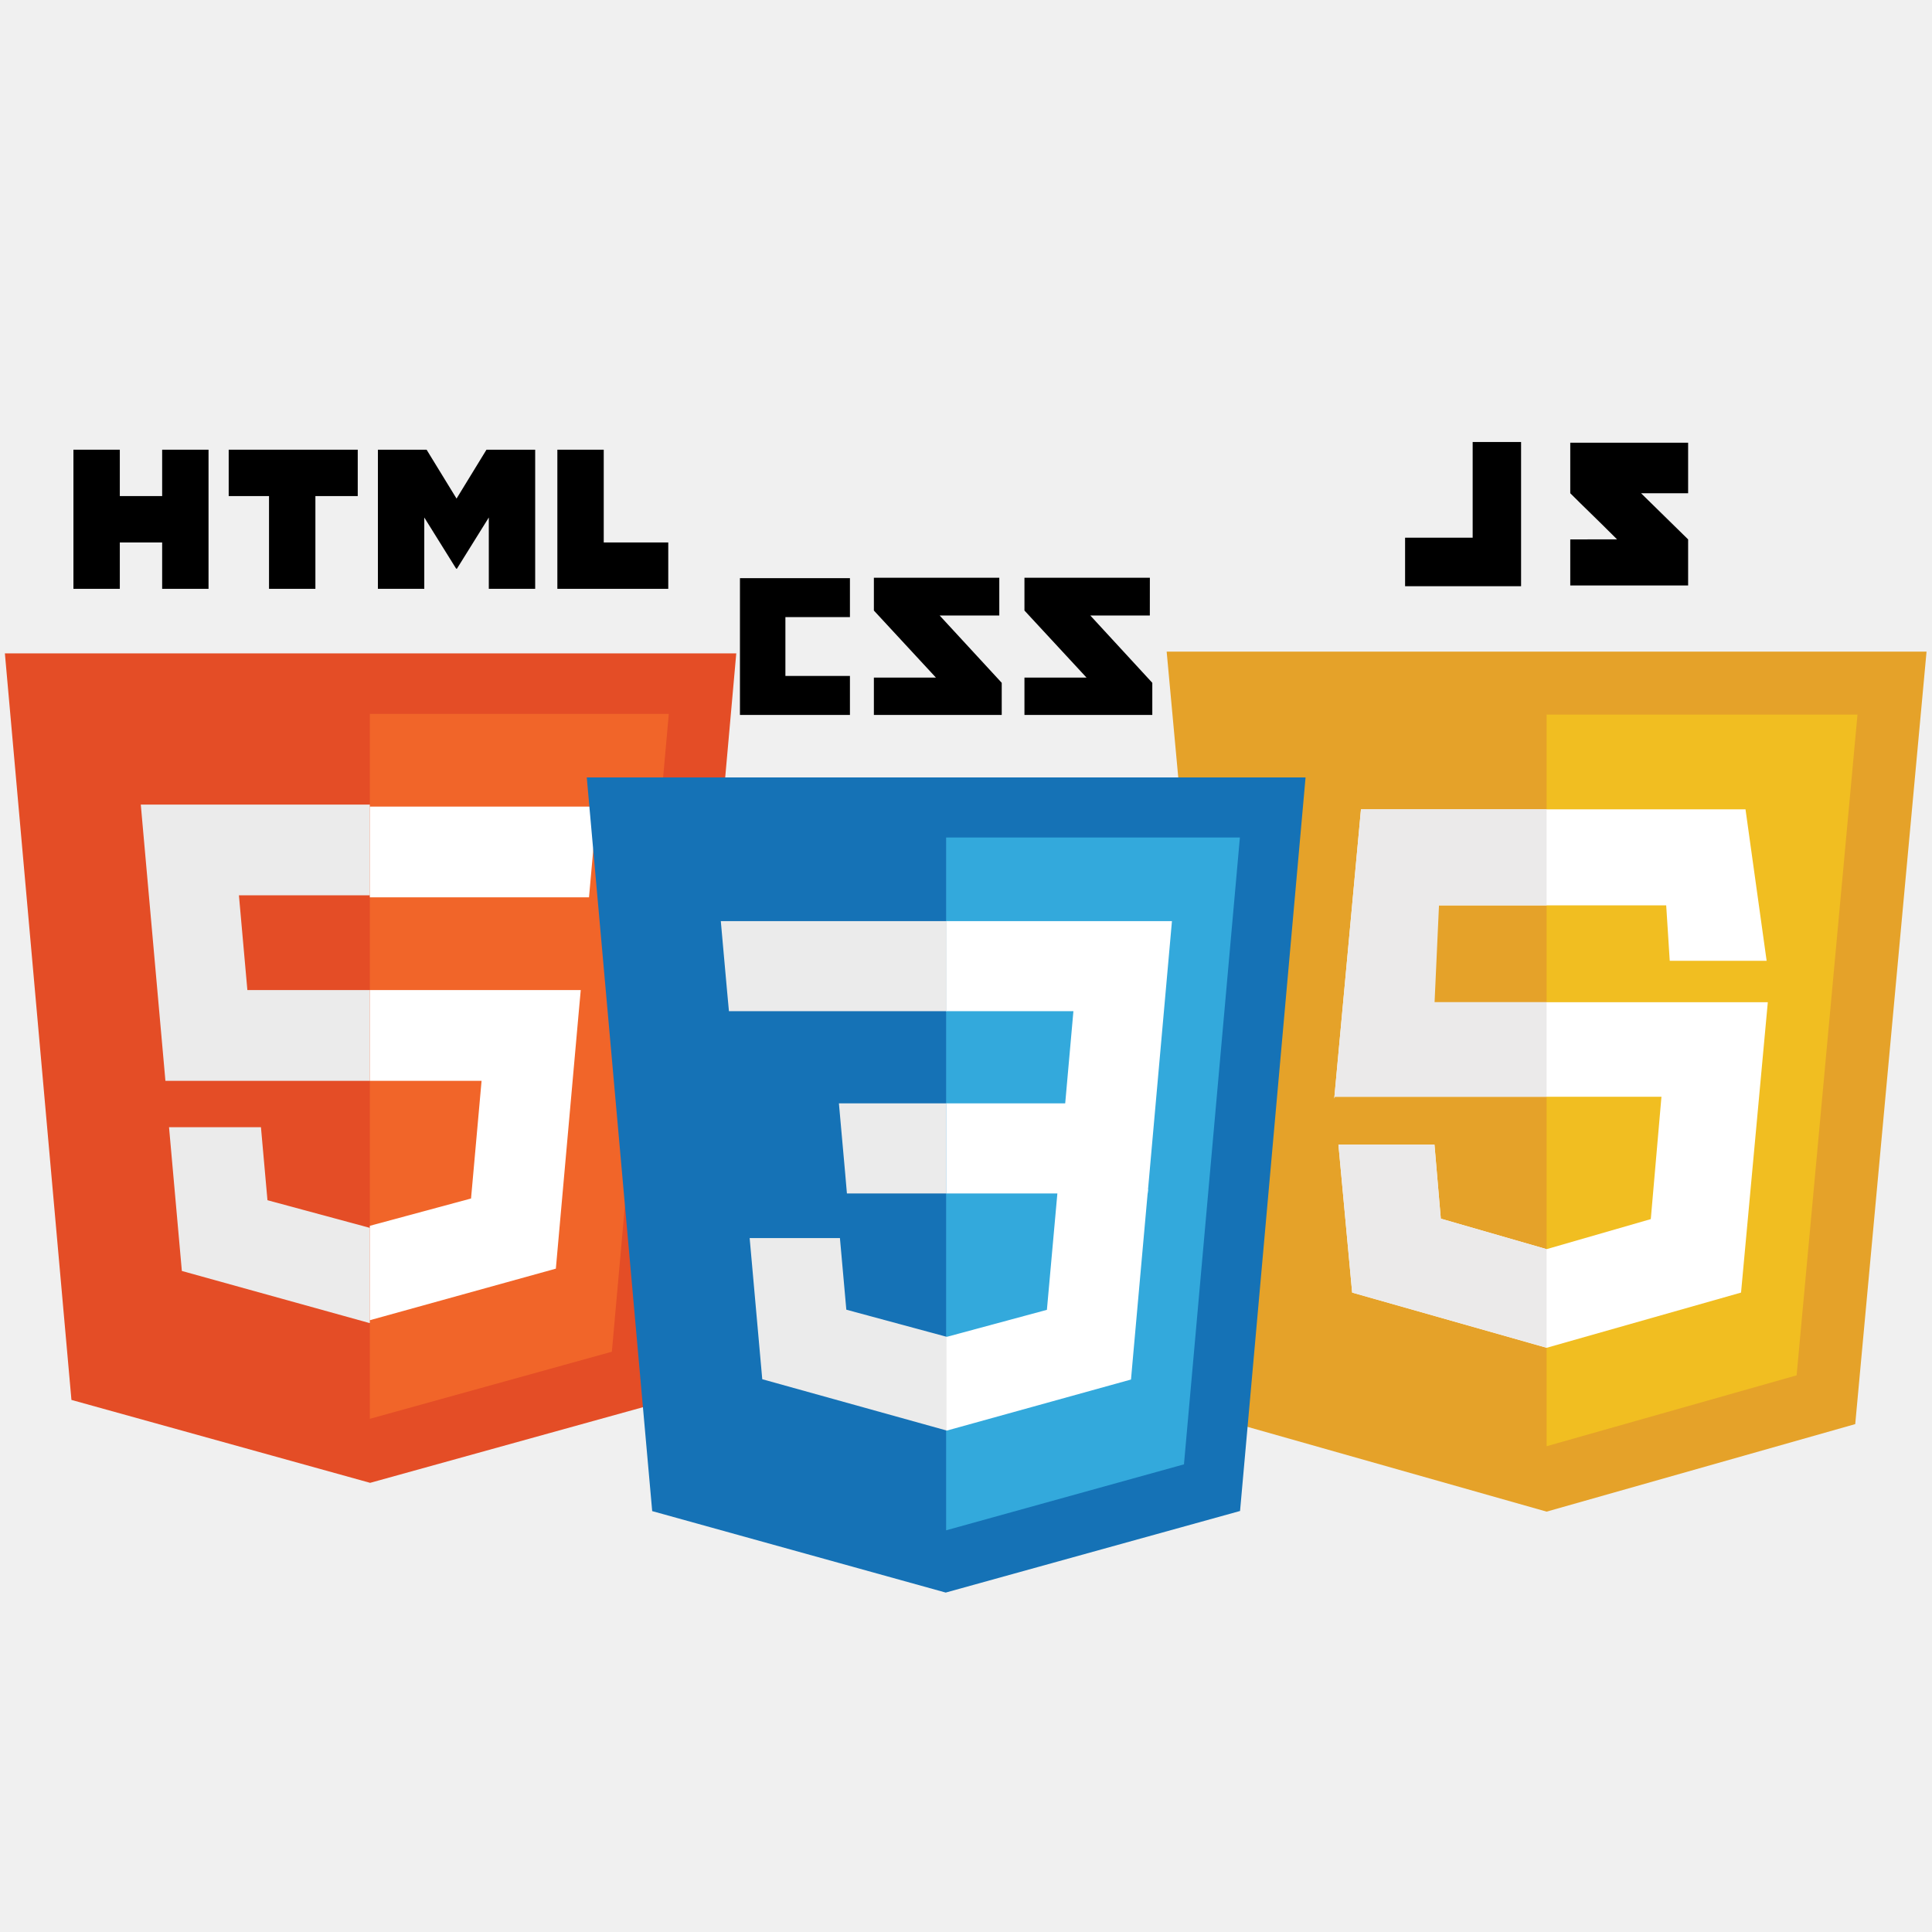
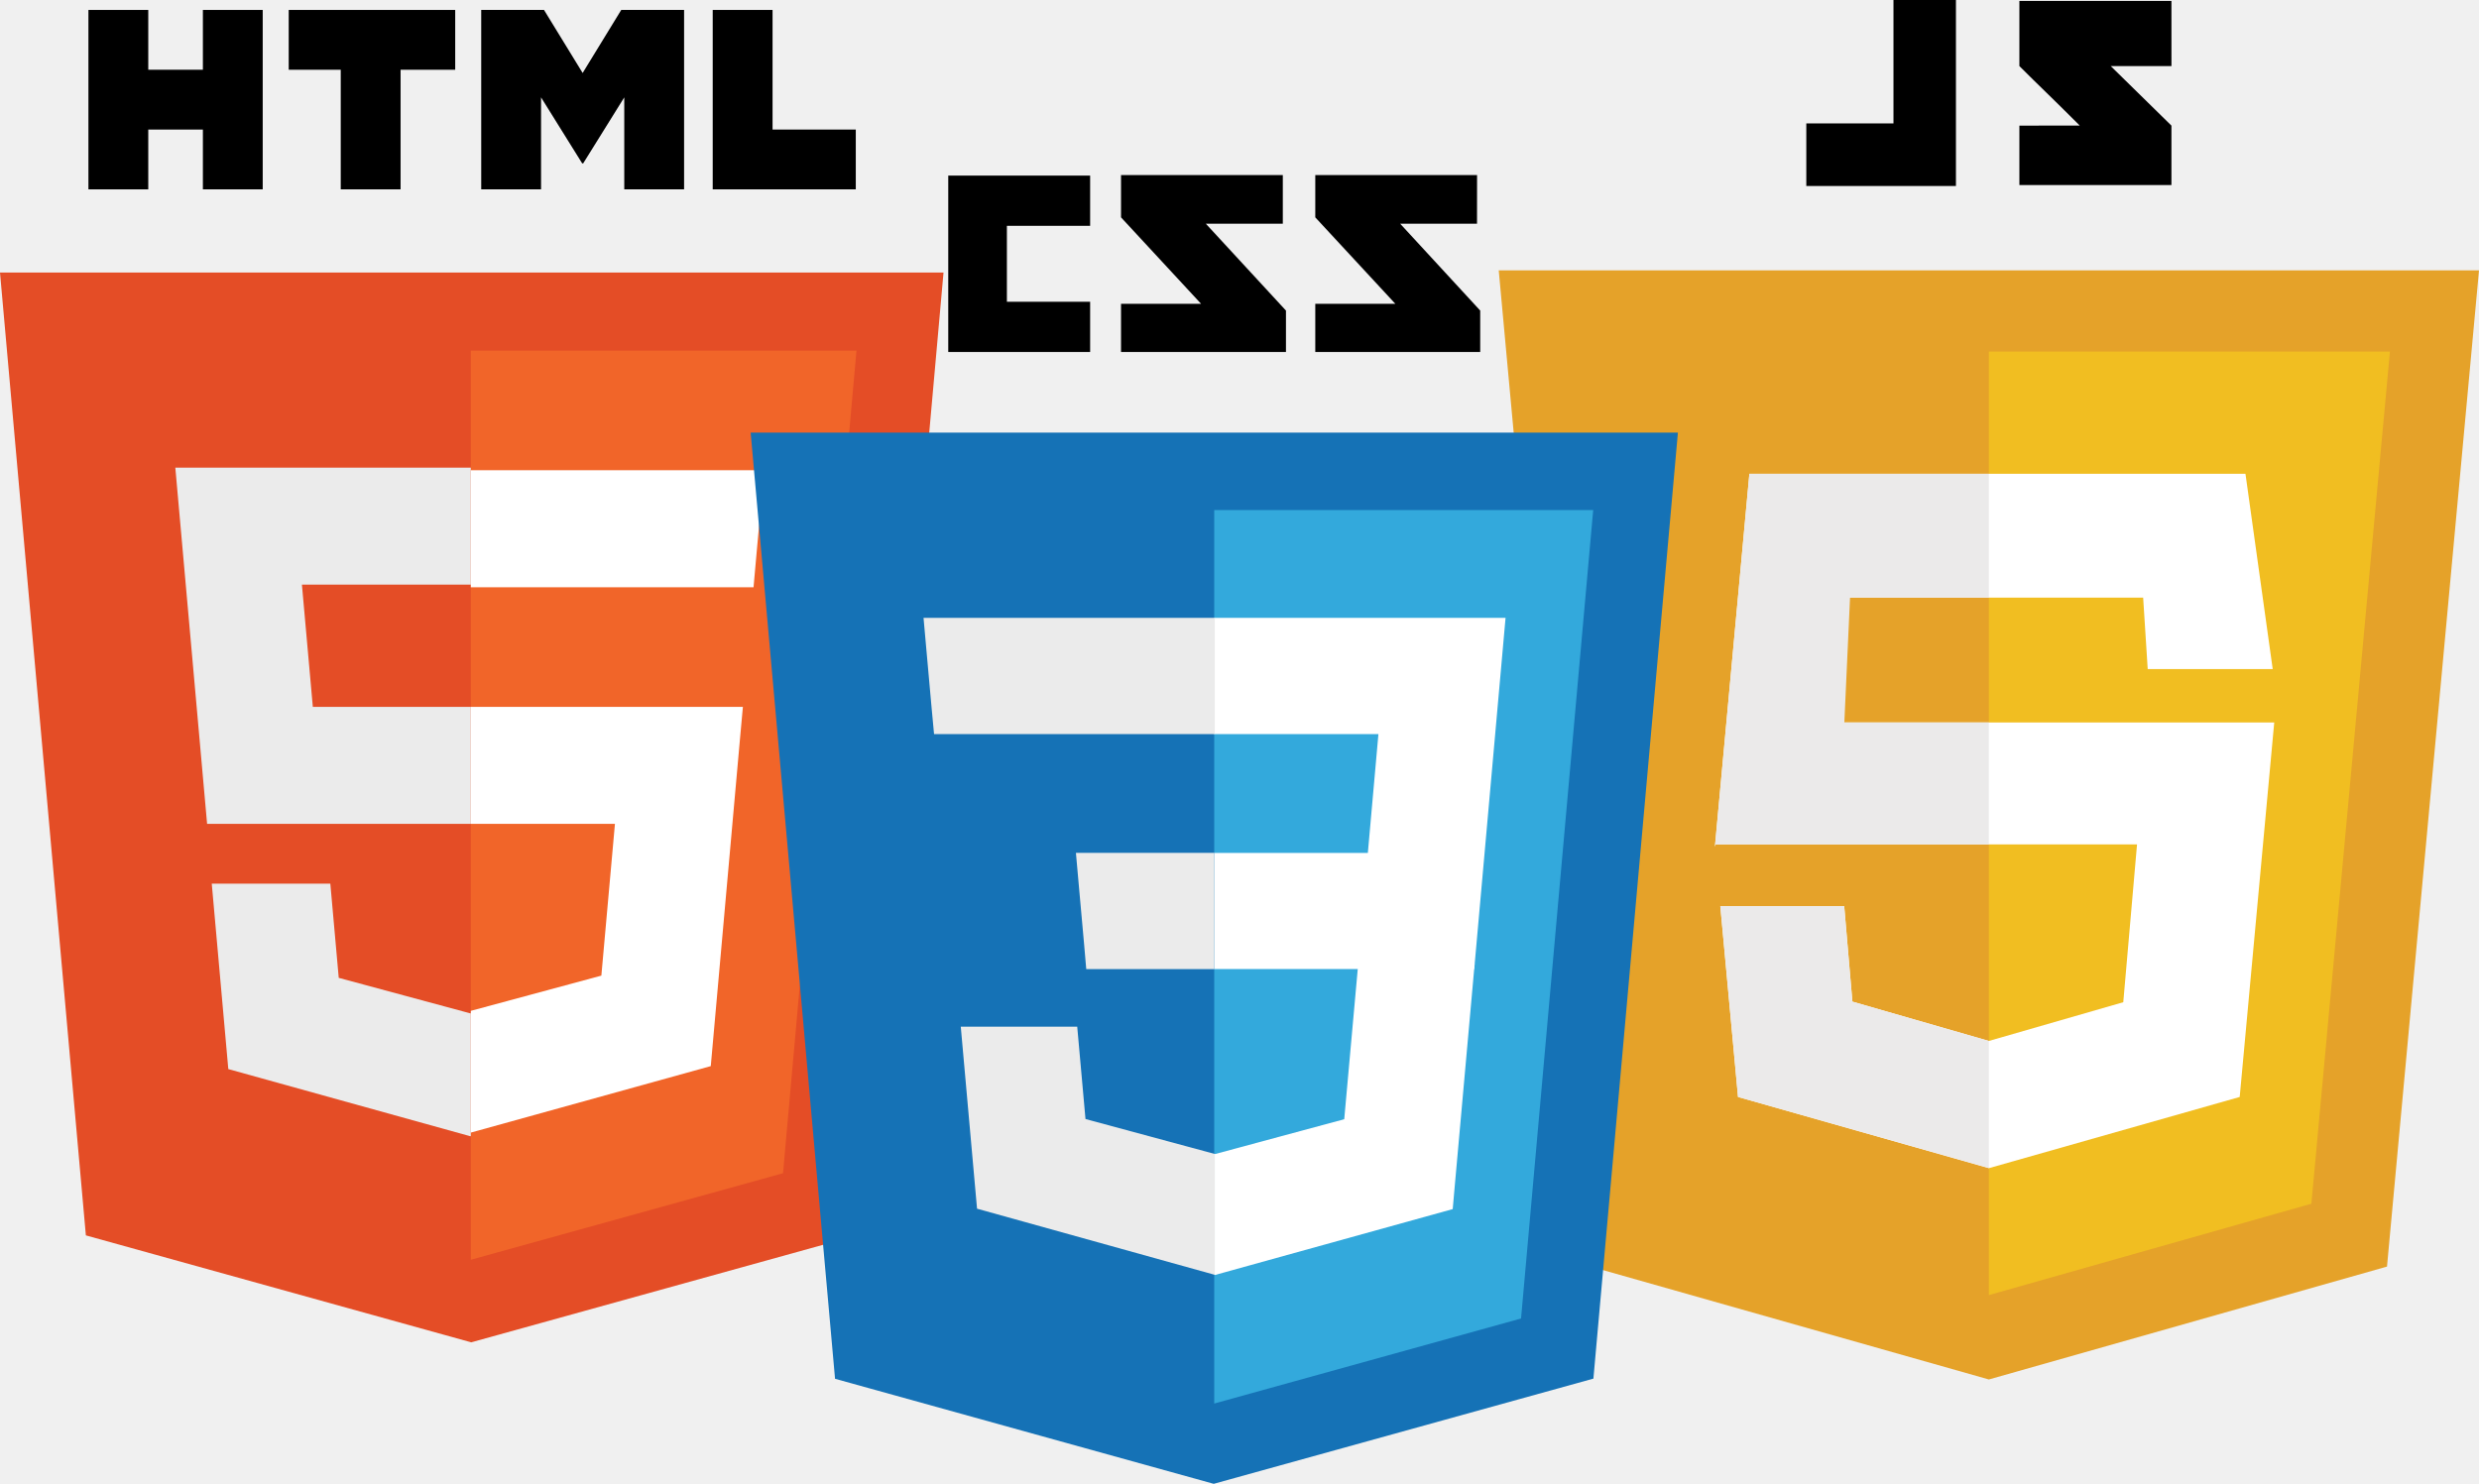
- <svg xmlns="http://www.w3.org/2000/svg" version="1.1" id="svg3713" xml:space="preserve" width="682.667" height="682.667" viewBox="0 0 682.667 682.667">
-   <defs id="defs3717">
-     <clipPath clipPathUnits="userSpaceOnUse" id="clipPath3749">
-       <path d="M 0,512 H 512 V 0 H 0 Z" id="path3747" />
-     </clipPath>
-     <clipPath clipPathUnits="userSpaceOnUse" id="clipPath3761">
-       <path d="M 0,512 H 512 V 0 H 0 Z" id="path3759" />
-     </clipPath>
-   </defs>
-   <g id="g3721" transform="matrix(1.333333,0,0,-1.333333,0,682.6667)">
-     <g id="g3723" transform="translate(510.5547,339.3096)">
-       <path d="m 0,0 h -100.688 -100.689 l 18.869,-204.713 81.82,-23.196 81.789,23.196 z" style="fill:#e5a229;fill-opacity:1;fill-rule:nonzero;stroke:none" id="path3725" />
-     </g>
-     <g id="g3727" transform="translate(409.8662,322.6338)">
-       <path d="M 0,0 V -193.896 L 66.255,-175.115 82.39,0 Z" style="fill:#f1be21;fill-opacity:1;fill-rule:nonzero;stroke:none" id="path3729" />
-     </g>
-     <g id="g3731" transform="translate(462.5781,297.5142)">
-       <path d="m 0,0 h -101.907 l -7.083,-76.651 0.15,0.482 h 86.565 l -2.825,-32.422 -27.612,-7.962 -28.035,8.081 -1.682,19.622 h -25.45 l 3.636,-39.212 51.531,-14.633 51.53,14.633 7.093,76.951 h -91.855 l 1.171,25.66 h 63.755 l 0.938,-14.686 H 5.599 Z" style="fill:#ffffff;fill-opacity:1;fill-rule:nonzero;stroke:none" id="path3733" />
-     </g>
-     <g id="g3735" transform="translate(380.1494,208.6641)">
-       <path d="m 0,0 h -25.45 l 3.636,-39.212 51.531,-14.601 v 26.11 l -28.035,8.081 z m 29.717,88.85 h -49.196 l -7.083,-76.651 0.151,0.482 H 29.717 V 37.739 H 0.028 l 1.17,25.66 h 28.519 z" style="fill:#ebeaea;fill-opacity:1;fill-rule:nonzero;stroke:none" id="path3737" />
-     </g>
-     <g id="g3739" transform="translate(390.2705,369.5063)">
-       <path d="M 0,0 H -17.908 V -12.86 H 0 9.587 12.832 V 25.36 H 0 Z" style="fill:#000000;fill-opacity:1;fill-rule:nonzero;stroke:none" id="path3741" />
-     </g>
-     <g id="g3743">
-       <g id="g3745" clip-path="url(#clipPath3749)">
-         <g id="g3751" transform="translate(447.3711,394.6724)">
-           <path d="m 0,0 h -31.235 v -13.384 c 4.174,-4.179 6.357,-6.179 12.402,-12.224 -3.535,0 -12.402,-0.012 -12.402,-0.012 V -37.83 H 0 v 12.212 l -12.476,12.234 H 0 Z" style="fill:#000000;fill-opacity:1;fill-rule:nonzero;stroke:none" id="path3753" />
-         </g>
+ <svg xmlns="http://www.w3.org/2000/svg" viewBox="0 0 509.261 304.913">
+   <g id="Javascript">
+     <g>
+       <polygon points="509.261 55.557 408.573 55.557 408.573 55.557 307.884 55.557 326.754 260.27 408.573 283.466 408.573 283.466 408.573 283.466 408.573 283.466 408.573 283.466 490.362 260.27 509.261 55.557" style="fill: #e5a229" />
+       <polygon points="408.573 72.233 408.573 266.129 408.573 266.129 474.827 247.348 490.963 72.233 408.573 72.233" style="fill: #f1be21" />
+       <polygon points="461.285 97.352 359.377 97.352 352.294 174.003 352.445 173.522 439.01 173.522 436.185 205.944 408.573 213.905 380.538 205.824 378.856 186.202 353.405 186.202 357.042 225.414 408.573 240.047 460.103 225.414 467.196 148.463 375.34 148.463 376.511 122.803 440.267 122.803 441.204 137.489 466.883 137.489 461.285 97.352" style="fill: #fff" />
+       <path d="M409.866,96.986h-49.2l-7.082,76.65.15-.481h56.128V148.1H380.177l1.171-25.66h28.518Zm-29.717,88.85H354.7l3.636,39.211,51.531,14.6V213.539l-28.035-8.081Z" transform="translate(-1.294 0.366)" style="fill: #ebeaea" />
+       <g>
+         <polygon points="388.977 25.36 371.069 25.36 371.069 38.22 388.977 38.22 398.564 38.22 401.809 38.22 401.809 0 388.977 0 388.977 25.36" />
+         <path d="M447.371-.172H416.136V13.211c4.175,4.18,6.357,6.179,12.4,12.224-3.535,0-12.4.012-12.4.012v12.21h31.235V25.445L434.9,13.211h12.476Z" transform="translate(-1.294 0.366)" />
      </g>
    </g>
-     <g id="g3767" transform="translate(18.9331,141.0068)">
-       <path d="M 0,0 -17.64,197.848 H 176.188 L 158.53,0.031 79.156,-21.975 Z" style="fill:#e44d26;fill-opacity:1;fill-rule:nonzero;stroke:none" id="path3769" />
+   </g>
+   <g id="HTML">
+     <g>
+       <polygon points="17.64 253.859 0 56.011 193.828 56.011 176.17 253.828 96.795 275.834 17.64 253.859" style="fill: #e44d26" />
+       <polygon points="96.718 258.867 160.856 241.086 175.946 72.042 96.718 72.042 96.718 258.867" style="fill: #f16529" />
+       <polygon points="96.718 145.248 64.264 145.248 62.023 120.134 96.718 120.134 96.718 96.088 96.634 96.088 36.015 96.088 36.594 102.583 42.544 169.294 96.718 169.294 96.718 145.248" style="fill: #ebebeb" />
+       <polygon points="96.718 208.206 96.612 208.234 69.587 200.937 67.86 181.584 54.728 181.584 43.501 181.584 46.901 219.684 96.606 233.483 96.718 233.452 96.718 208.206" style="fill: #ebebeb" />
+       <path d="M19.461,1.675H31.752v12.29H42.973V1.675h12.29v36.87H42.973V26.256H31.752v12.29H19.462V1.675Z" transform="translate(-1.294 0.366)" />
+       <path d="M71.293,13.966H60.607V1.675h34.2v12.29H83.584v24.58H71.294V13.966Z" transform="translate(-1.294 0.366)" />
+       <path d="M100.149,1.675h12.9l7.938,12.955,7.93-12.955h12.909v36.87h-12.29v-18.9L121.1,33.2h-.211l-8.447-13.561v18.9h-12.29Z" transform="translate(-1.294 0.366)" />
+       <path d="M147.706,1.675H160v24.58h17.1v12.29H147.706Z" transform="translate(-1.294 0.366)" />
+       <polygon points="96.718 145.248 96.718 169.294 126.328 169.294 123.537 200.48 96.718 207.719 96.718 232.736 146.014 219.074 146.376 215.011 152.026 151.706 152.613 145.248 146.133 145.248 96.718 145.248" style="fill: #fff" />
+       <polygon points="96.718 96.622 96.718 111.557 96.718 120.609 96.718 120.668 154.722 120.668 154.722 120.668 154.8 120.668 155.282 115.263 156.377 103.073 156.953 96.622 96.718 96.622" style="fill: #fff" />
    </g>
-     <g id="g3771" transform="translate(98.0117,135.999)">
-       <path d="M 0,0 64.138,17.781 79.229,186.825 H 0 Z" style="fill:#f16529;fill-opacity:1;fill-rule:nonzero;stroke:none" id="path3773" />
-     </g>
-     <g id="g3775" transform="translate(98.0117,249.6182)">
-       <path d="m 0,0 h -32.454 l -2.241,25.114 H 0 V 49.16 h -0.084 -60.619 l 0.579,-6.494 5.95,-66.712 H 0 Z" style="fill:#ebebeb;fill-opacity:1;fill-rule:nonzero;stroke:none" id="path3777" />
-     </g>
-     <g id="g3779" transform="translate(98.0117,186.6602)">
-       <path d="M 0,0 -0.106,-0.028 -27.131,7.27 -28.858,26.622 H -41.99 -53.217 l 3.4,-38.101 49.705,-13.797 0.112,0.03 z" style="fill:#ebebeb;fill-opacity:1;fill-rule:nonzero;stroke:none" id="path3781" />
-     </g>
-     <g id="g3783" transform="translate(19.4609,392.8247)">
-       <path d="M 0,0 H 12.291 V -12.29 H 23.512 V 0 h 12.29 v -36.871 h -12.29 v 12.29 H 12.291 v -12.29 H 0 Z" style="fill:#000000;fill-opacity:1;fill-rule:nonzero;stroke:none" id="path3785" />
-     </g>
-     <g id="g3787" transform="translate(71.2935,380.5347)">
-       <path d="M 0,0 H -10.687 V 12.29 H 23.512 V 0 H 12.291 V -24.581 H 0 Z" style="fill:#000000;fill-opacity:1;fill-rule:nonzero;stroke:none" id="path3789" />
-     </g>
-     <g id="g3791" transform="translate(100.1489,392.8247)">
-       <path d="M 0,0 H 12.904 L 20.841,-12.955 28.771,0 H 41.68 V -36.871 H 29.39 v 18.905 L 20.948,-31.527 H 20.737 L 12.29,-17.966 V -36.871 H 0 Z" style="fill:#000000;fill-opacity:1;fill-rule:nonzero;stroke:none" id="path3793" />
-     </g>
-     <g id="g3795" transform="translate(147.7065,392.8247)">
-       <path d="m 0,0 h 12.29 v -24.581 h 17.099 v -12.29 l -29.389,0 z" style="fill:#000000;fill-opacity:1;fill-rule:nonzero;stroke:none" id="path3797" />
-     </g>
-     <g id="g3799" transform="translate(98.0117,249.6182)">
-       <path d="M 0,0 V -24.046 H 29.61 L 26.819,-55.232 0,-62.471 v -25.017 l 49.296,13.663 0.361,4.062 5.651,63.306 L 55.895,0 h -6.48 z" style="fill:#ffffff;fill-opacity:1;fill-rule:nonzero;stroke:none" id="path3801" />
-     </g>
-     <g id="g3803" transform="translate(98.0117,298.2441)">
-       <path d="m 0,0 v -14.935 -9.052 -0.059 h 58.004 0.078 l 0.482,5.405 1.095,12.19 L 60.234,0 Z" style="fill:#ffffff;fill-opacity:1;fill-rule:nonzero;stroke:none" id="path3805" />
-     </g>
-     <g id="g3807" transform="translate(225.2417,348.4604)">
-       <path d="M 0,0 H -17.102 V -15.596 H 0 V -25.922 H -29.148 V 10.326 L 0,10.326 Z M 39.582,0.43 H 23.771 l 16.456,-17.844 v -8.508 H 6.346 v 9.896 h 16.44 L 6.346,1.74 v 8.693 h 33.236 z m 39.893,0 H 63.696 l 16.435,-17.844 v -8.508 H 46.25 v 9.896 H 62.696 L 46.25,1.74 v 8.693 h 33.236 z" style="fill:#000000;fill-opacity:1;fill-rule:nonzero;stroke:none" id="path3809" />
-     </g>
-     <g id="g3811" transform="translate(172.8384,111.54)">
-       <path d="M 0,0 -17.338,194.435 H 173.149 L 155.789,0.032 77.787,-21.587 Z" style="fill:#1572b6;fill-opacity:1;fill-rule:nonzero;stroke:none" id="path3813" />
-     </g>
-     <g id="g3815" transform="translate(250.7329,106.4521)">
-       <path d="M 0,0 63.03,17.479 77.851,183.604 H 0 Z" style="fill:#33a9dc;fill-opacity:1;fill-rule:nonzero;stroke:none" id="path3817" />
-     </g>
-     <g id="g3819" transform="translate(250.7329,219.6045)">
-       <path d="m 0,0 h 31.558 l 2.173,24.416 H 0 V 48.294 H 59.847 L 59.277,41.89 53.411,-23.878 H 0 Z" style="fill:#ffffff;fill-opacity:1;fill-rule:nonzero;stroke:none" id="path3821" />
-     </g>
-     <g id="g3823" transform="translate(250.8945,157.7578)">
-       <path d="m 0,0 h -0.107 l -26.502,7.16 -1.696,18.978 h -23.924 l 3.341,-37.403 48.802,-13.581 h 0.14 L 0.054,0 Z" style="fill:#ebebeb;fill-opacity:1;fill-rule:nonzero;stroke:none" id="path3825" />
-     </g>
-     <g id="g3827" transform="translate(280.3115,196.791)">
-       <path d="m 0,0 -2.872,-31.912 -26.599,-7.175 v -24.846 l 48.886,13.553 0.355,4.033 4.151,46.358 H 0 Z" style="fill:#ffffff;fill-opacity:1;fill-rule:nonzero;stroke:none" id="path3829" />
-     </g>
-     <g id="g3831" transform="translate(250.7329,219.6045)">
-       <path d="m 0,0 v -23.878 h -26.291 l -0.463,5.363 -1.087,12.107 L -28.412,0 H -0.011 Z M 0.108,48.294 V 24.416 h -57.665 l -0.496,5.363 -1.088,12.107 -0.57,6.408 z" style="fill:#ebebeb;fill-opacity:1;fill-rule:nonzero;stroke:none" id="path3833" />
+   </g>
+   <g id="Css">
+     <g>
+       <path d="M304.717,45.609H288.938l16.435,17.844v8.508H271.492v-9.9h16.445L271.492,44.3V35.606h33.236Zm-39.894,0H249.012l16.457,17.844v8.508H231.588v-9.9h16.44L231.588,44.3V35.606h33.236Zm-39.582.43h-17.1v15.6h17.1V71.961H196.093V35.714h29.148Z" transform="translate(-1.294 0.366)" />
+       <path d="M172.838,282.96,155.5,88.525H345.987l-17.36,194.4-78,21.619Z" transform="translate(-1.294 0.366)" style="fill: #1572b6" />
+       <path d="M250.733,288.047l63.03-17.478,14.822-166.125H250.733Z" transform="translate(-1.294 0.366)" style="fill: #33a9dc" />
+       <path d="M250.733,174.9h31.558l2.173-24.416h-33.73V126.6H310.58l-.57,6.4-5.866,65.768H250.733Z" transform="translate(-1.294 0.366)" style="fill: #fff" />
+       <path d="M250.894,236.742h-.107l-26.5-7.159-1.7-18.977H198.665l3.342,37.4,48.8,13.581h.14V236.742Z" transform="translate(-1.294 0.366)" style="fill: #ebebeb" />
+       <path d="M280.312,197.709l-2.872,31.913-26.6,7.174v24.846l48.886-13.552.355-4.033,4.152-46.358H280.312Z" transform="translate(-1.294 0.366)" style="fill: #fff" />
+       <path d="M250.841,126.6v23.878H193.176l-.5-5.364-1.088-12.106-.571-6.408Zm-.108,48.294v23.878H224.442l-.463-5.364L222.891,181.3l-.571-6.408h28.412Z" transform="translate(-1.294 0.366)" style="fill: #ebebeb" />
    </g>
  </g>
</svg>
